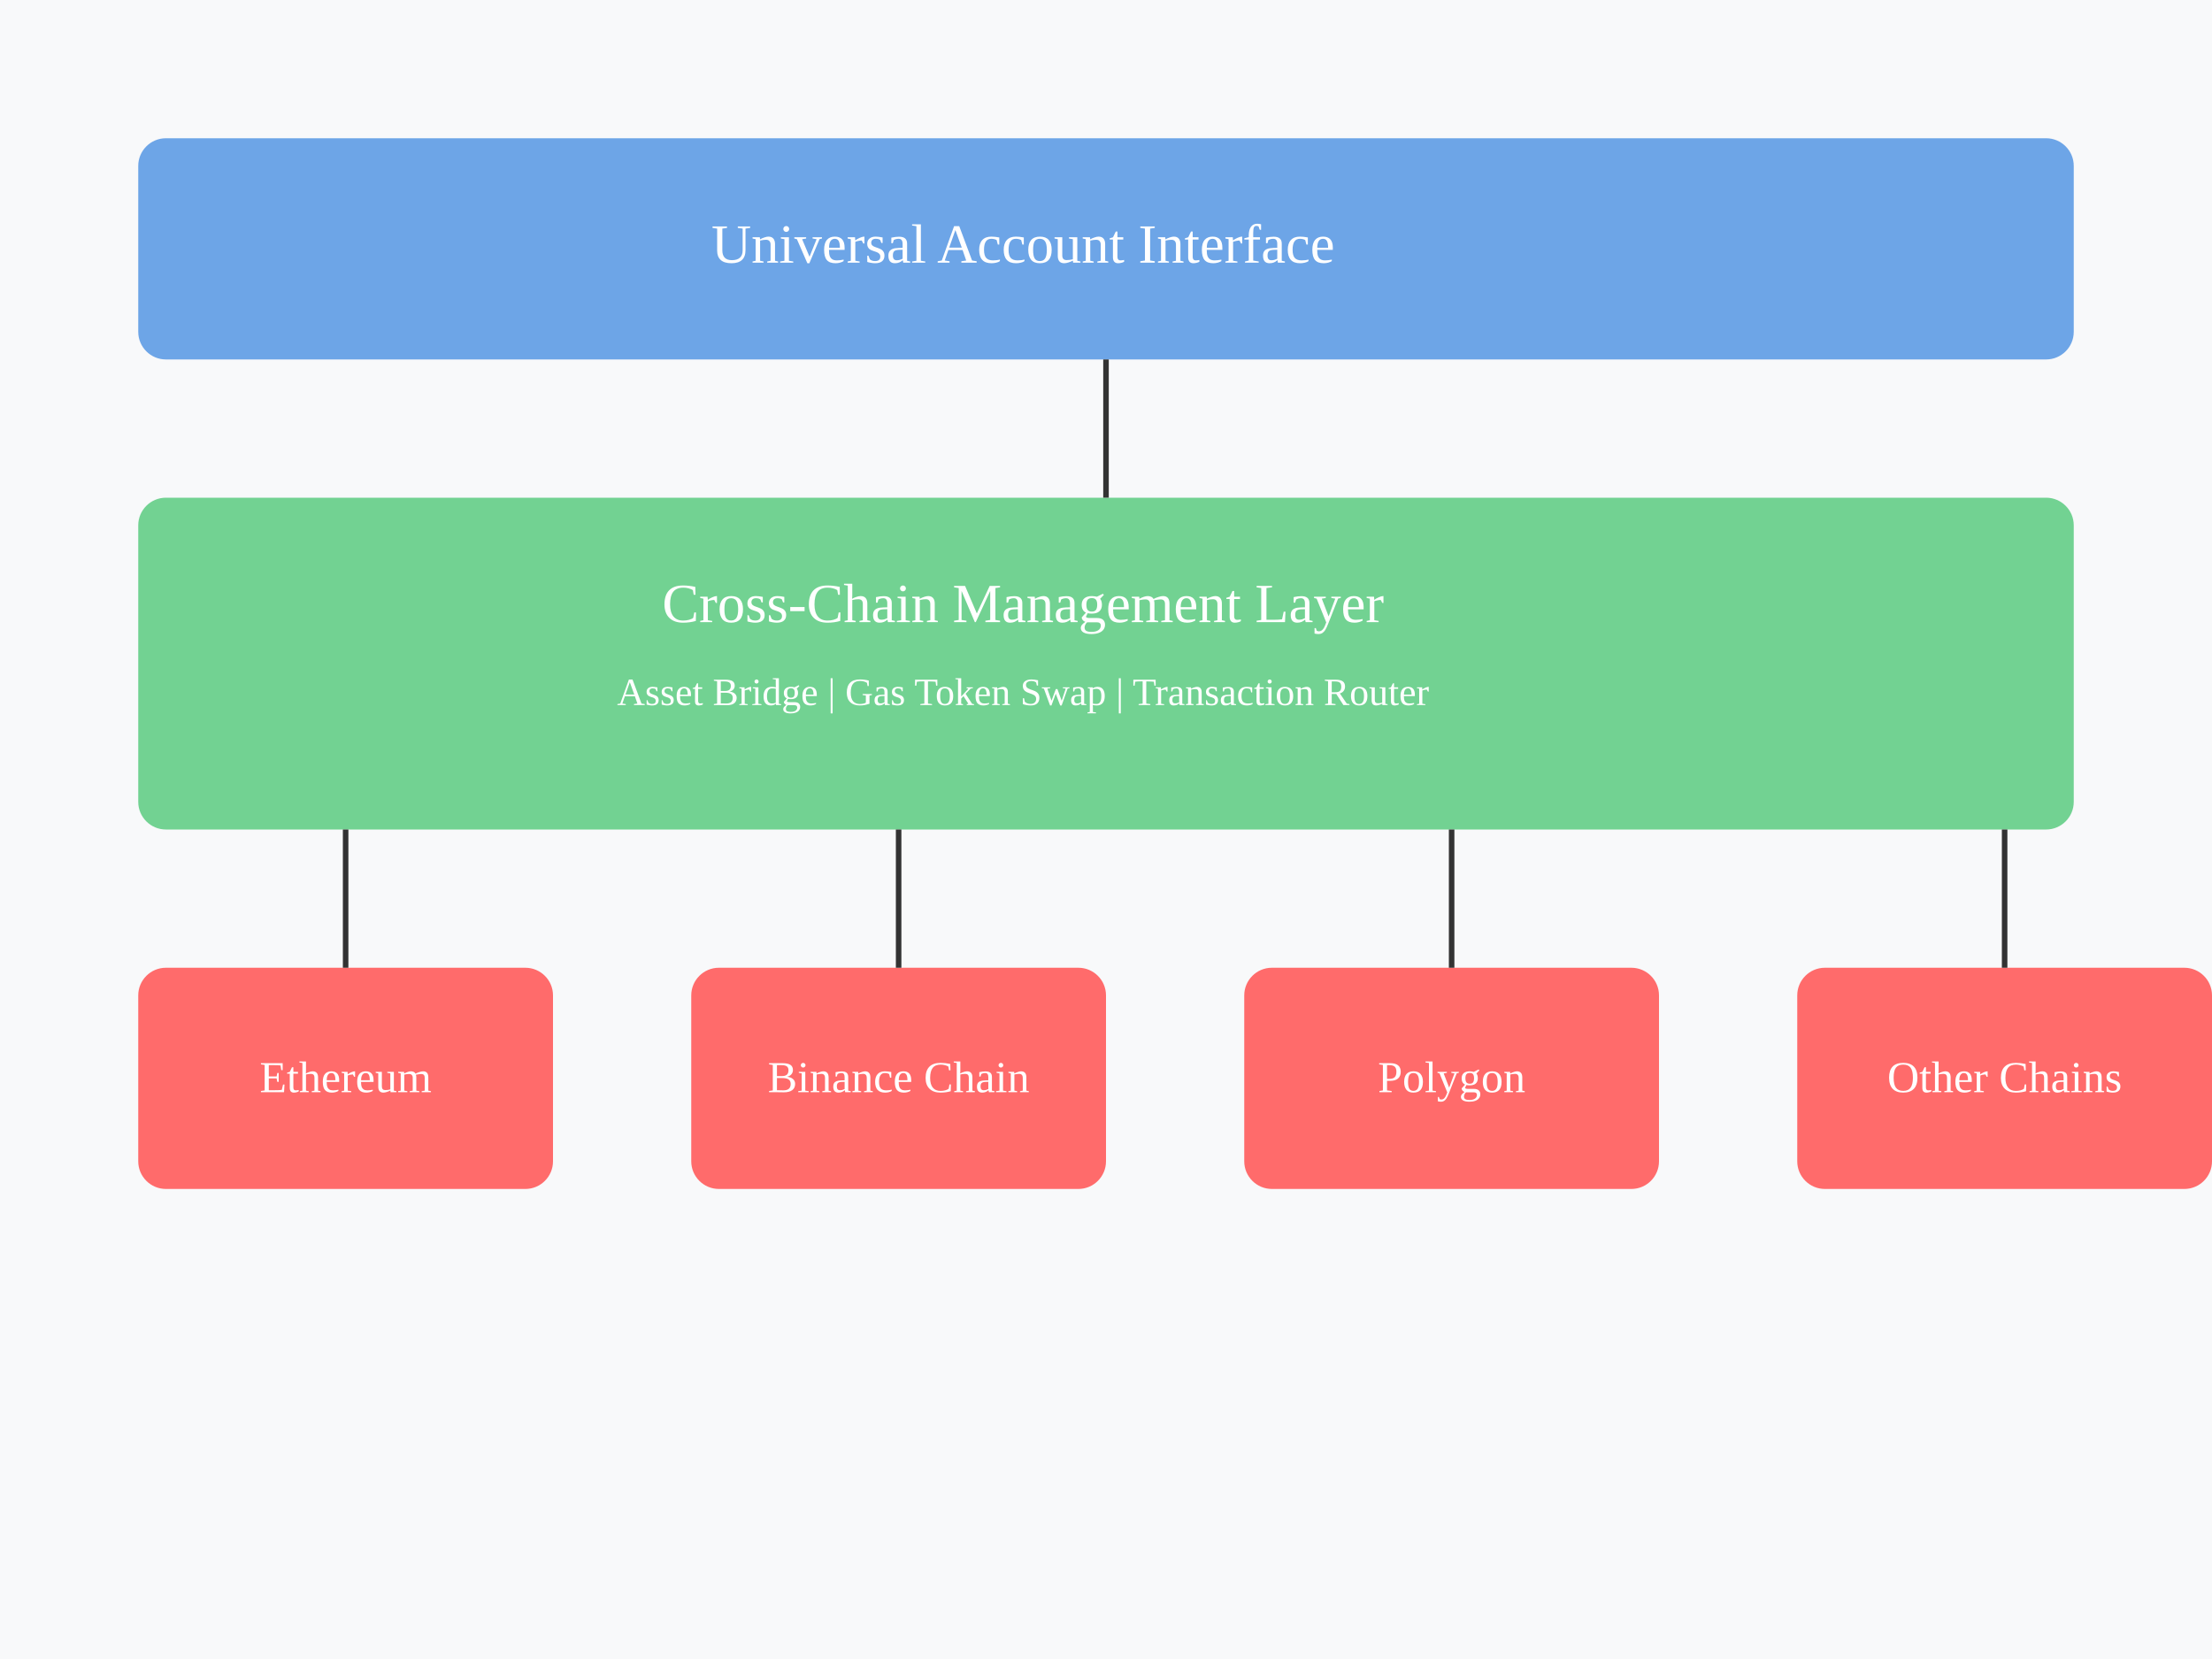
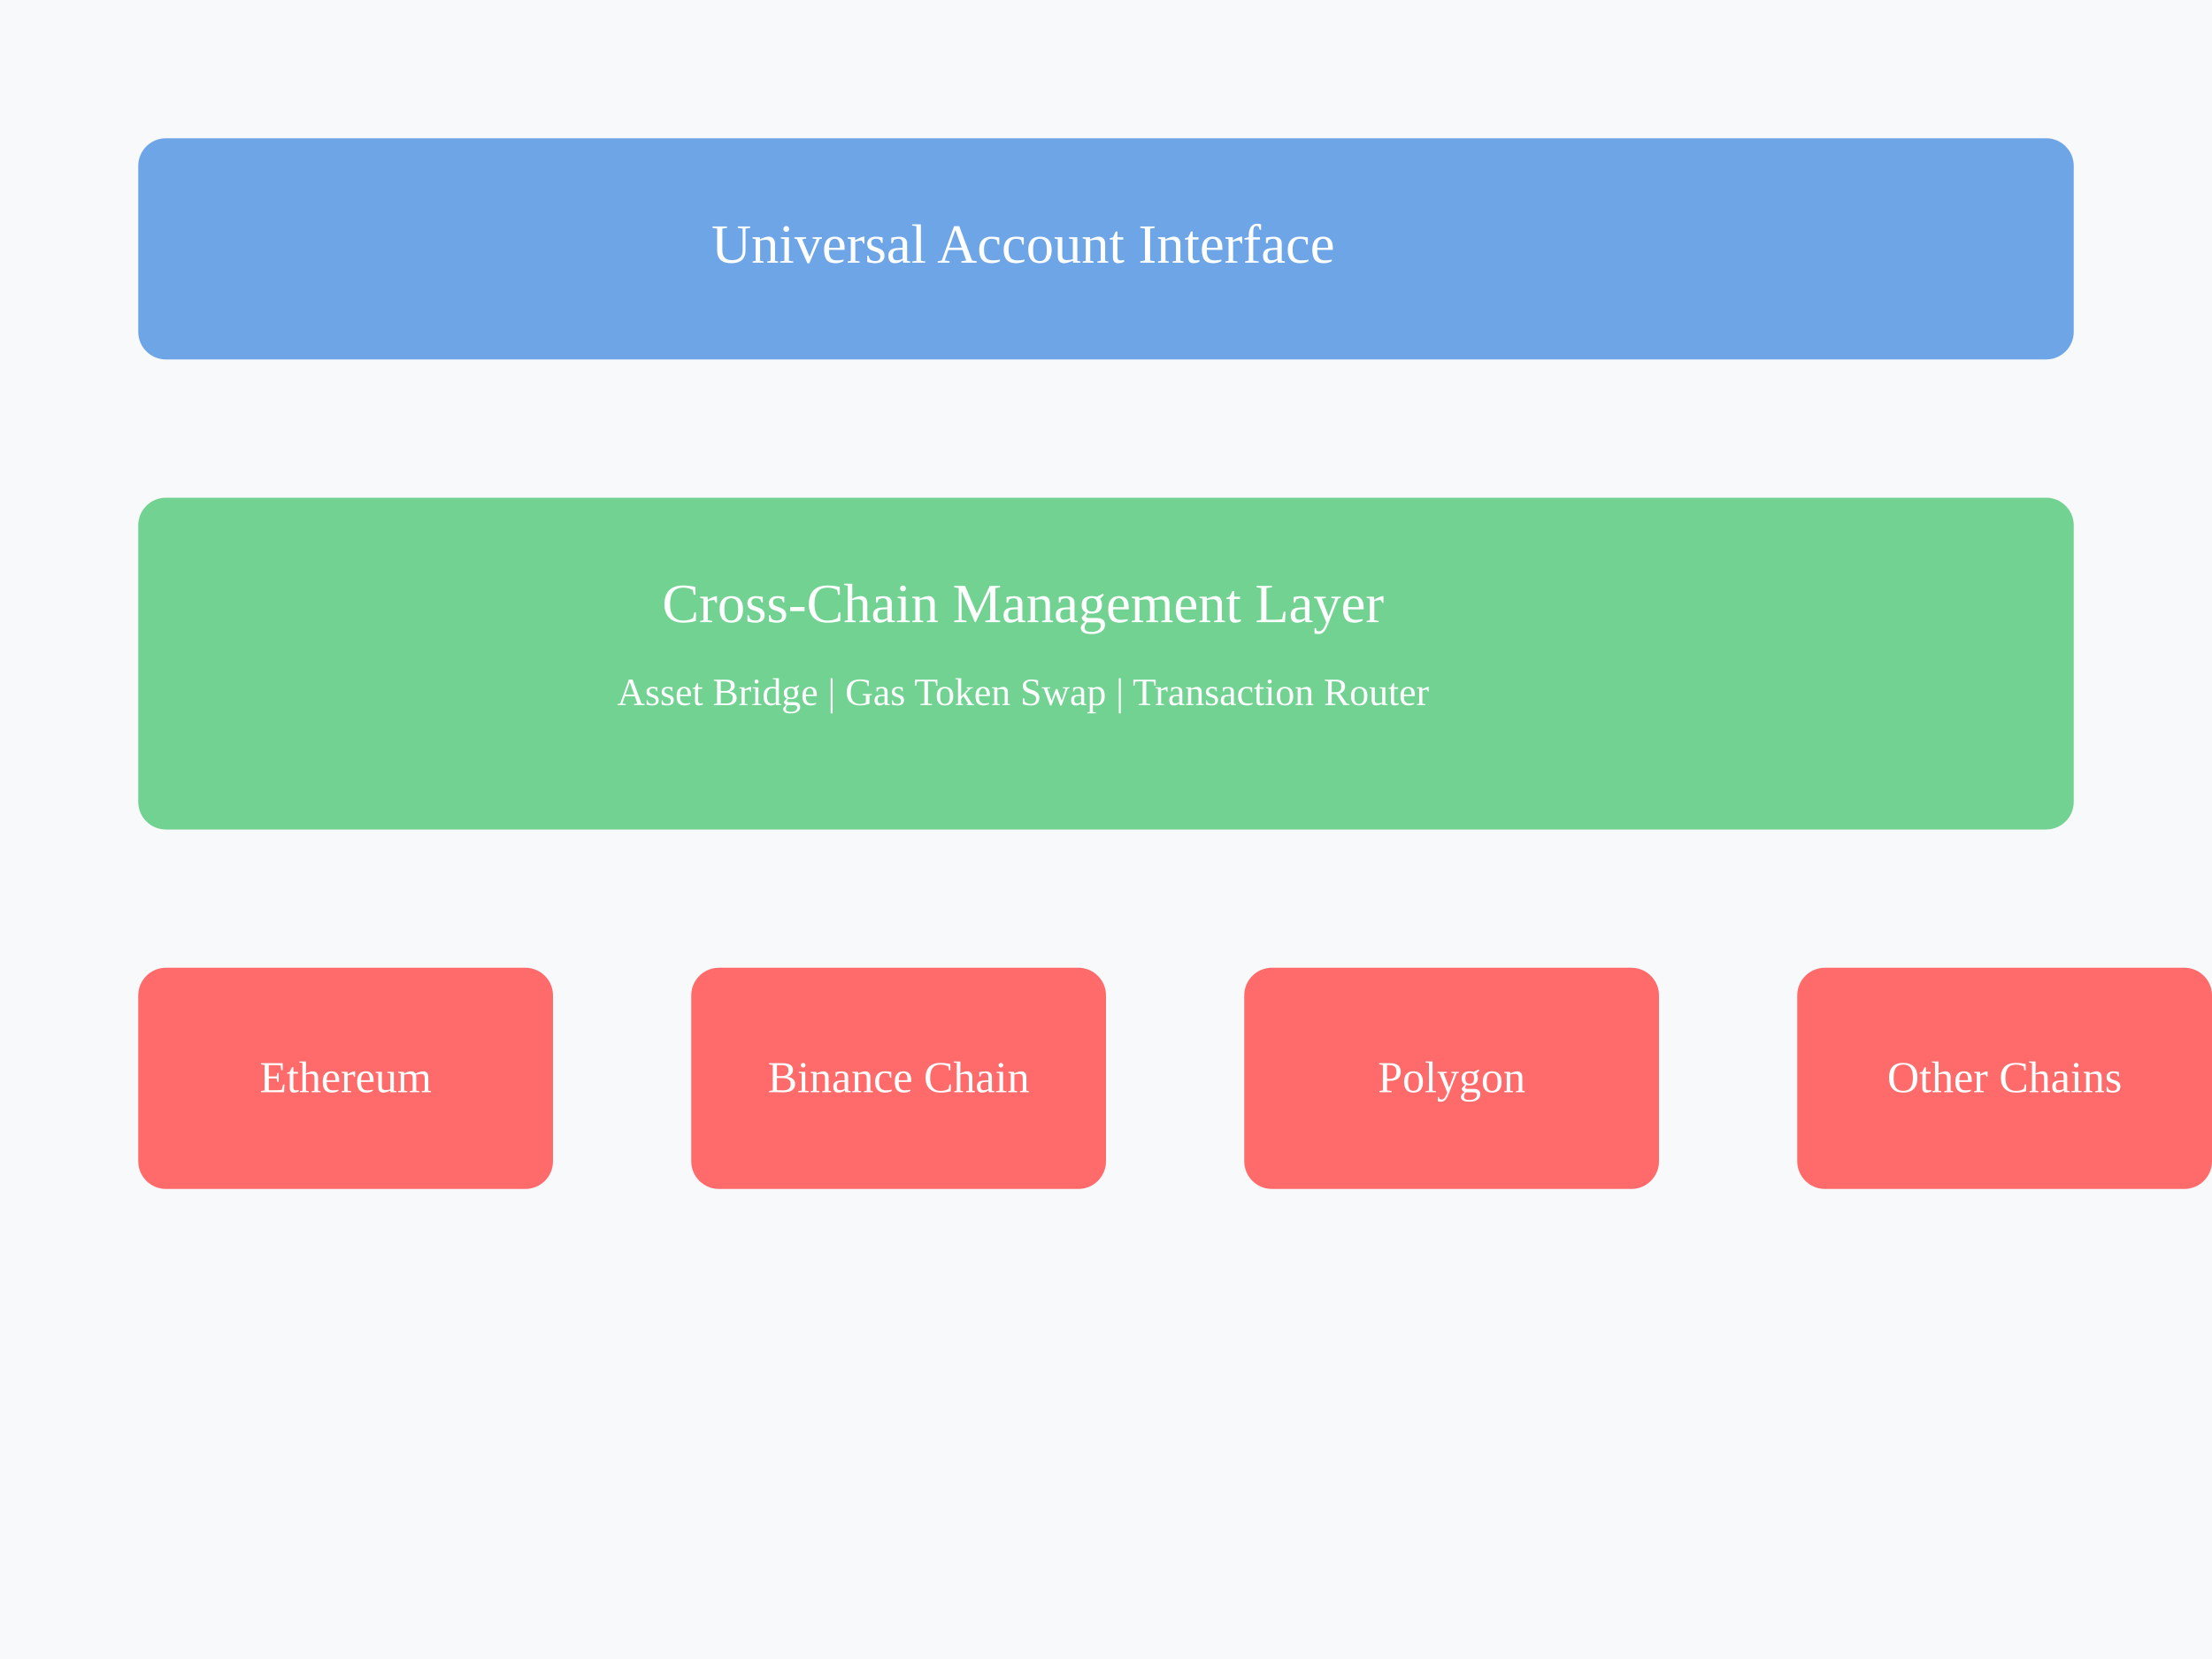
<svg xmlns="http://www.w3.org/2000/svg" viewBox="0 0 800 600">
  <rect width="800" height="600" fill="#f8f9fa" />
  <rect x="50" y="50" width="700" height="80" rx="10" fill="#4a90e2" opacity="0.8" />
  <text x="370" y="95" text-anchor="middle" fill="white" font-size="20">Universal Account Interface</text>
  <rect x="50" y="180" width="700" height="120" rx="10" fill="#50c878" opacity="0.8" />
  <text x="370" y="225" text-anchor="middle" fill="white" font-size="20">Cross-Chain Management Layer</text>
  <text x="370" y="255" text-anchor="middle" fill="white" font-size="14">Asset Bridge | Gas Token Swap | Transaction Router</text>
  <rect x="50" y="350" width="150" height="80" rx="10" fill="#ff6b6b" />
  <text x="125" y="395" text-anchor="middle" fill="white" font-size="16">Ethereum</text>
  <rect x="250" y="350" width="150" height="80" rx="10" fill="#ff6b6b" />
  <text x="325" y="395" text-anchor="middle" fill="white" font-size="16">Binance Chain</text>
  <rect x="450" y="350" width="150" height="80" rx="10" fill="#ff6b6b" />
  <text x="525" y="395" text-anchor="middle" fill="white" font-size="16">Polygon</text>
  <rect x="650" y="350" width="150" height="80" rx="10" fill="#ff6b6b" />
  <text x="725" y="395" text-anchor="middle" fill="white" font-size="16">Other Chains</text>
-   <path d="M400 130 L400 180" stroke="#333" stroke-width="2" />
-   <path d="M125 300 L125 350" stroke="#333" stroke-width="2" />
-   <path d="M325 300 L325 350" stroke="#333" stroke-width="2" />
-   <path d="M525 300 L525 350" stroke="#333" stroke-width="2" />
-   <path d="M725 300 L725 350" stroke="#333" stroke-width="2" />
</svg>
